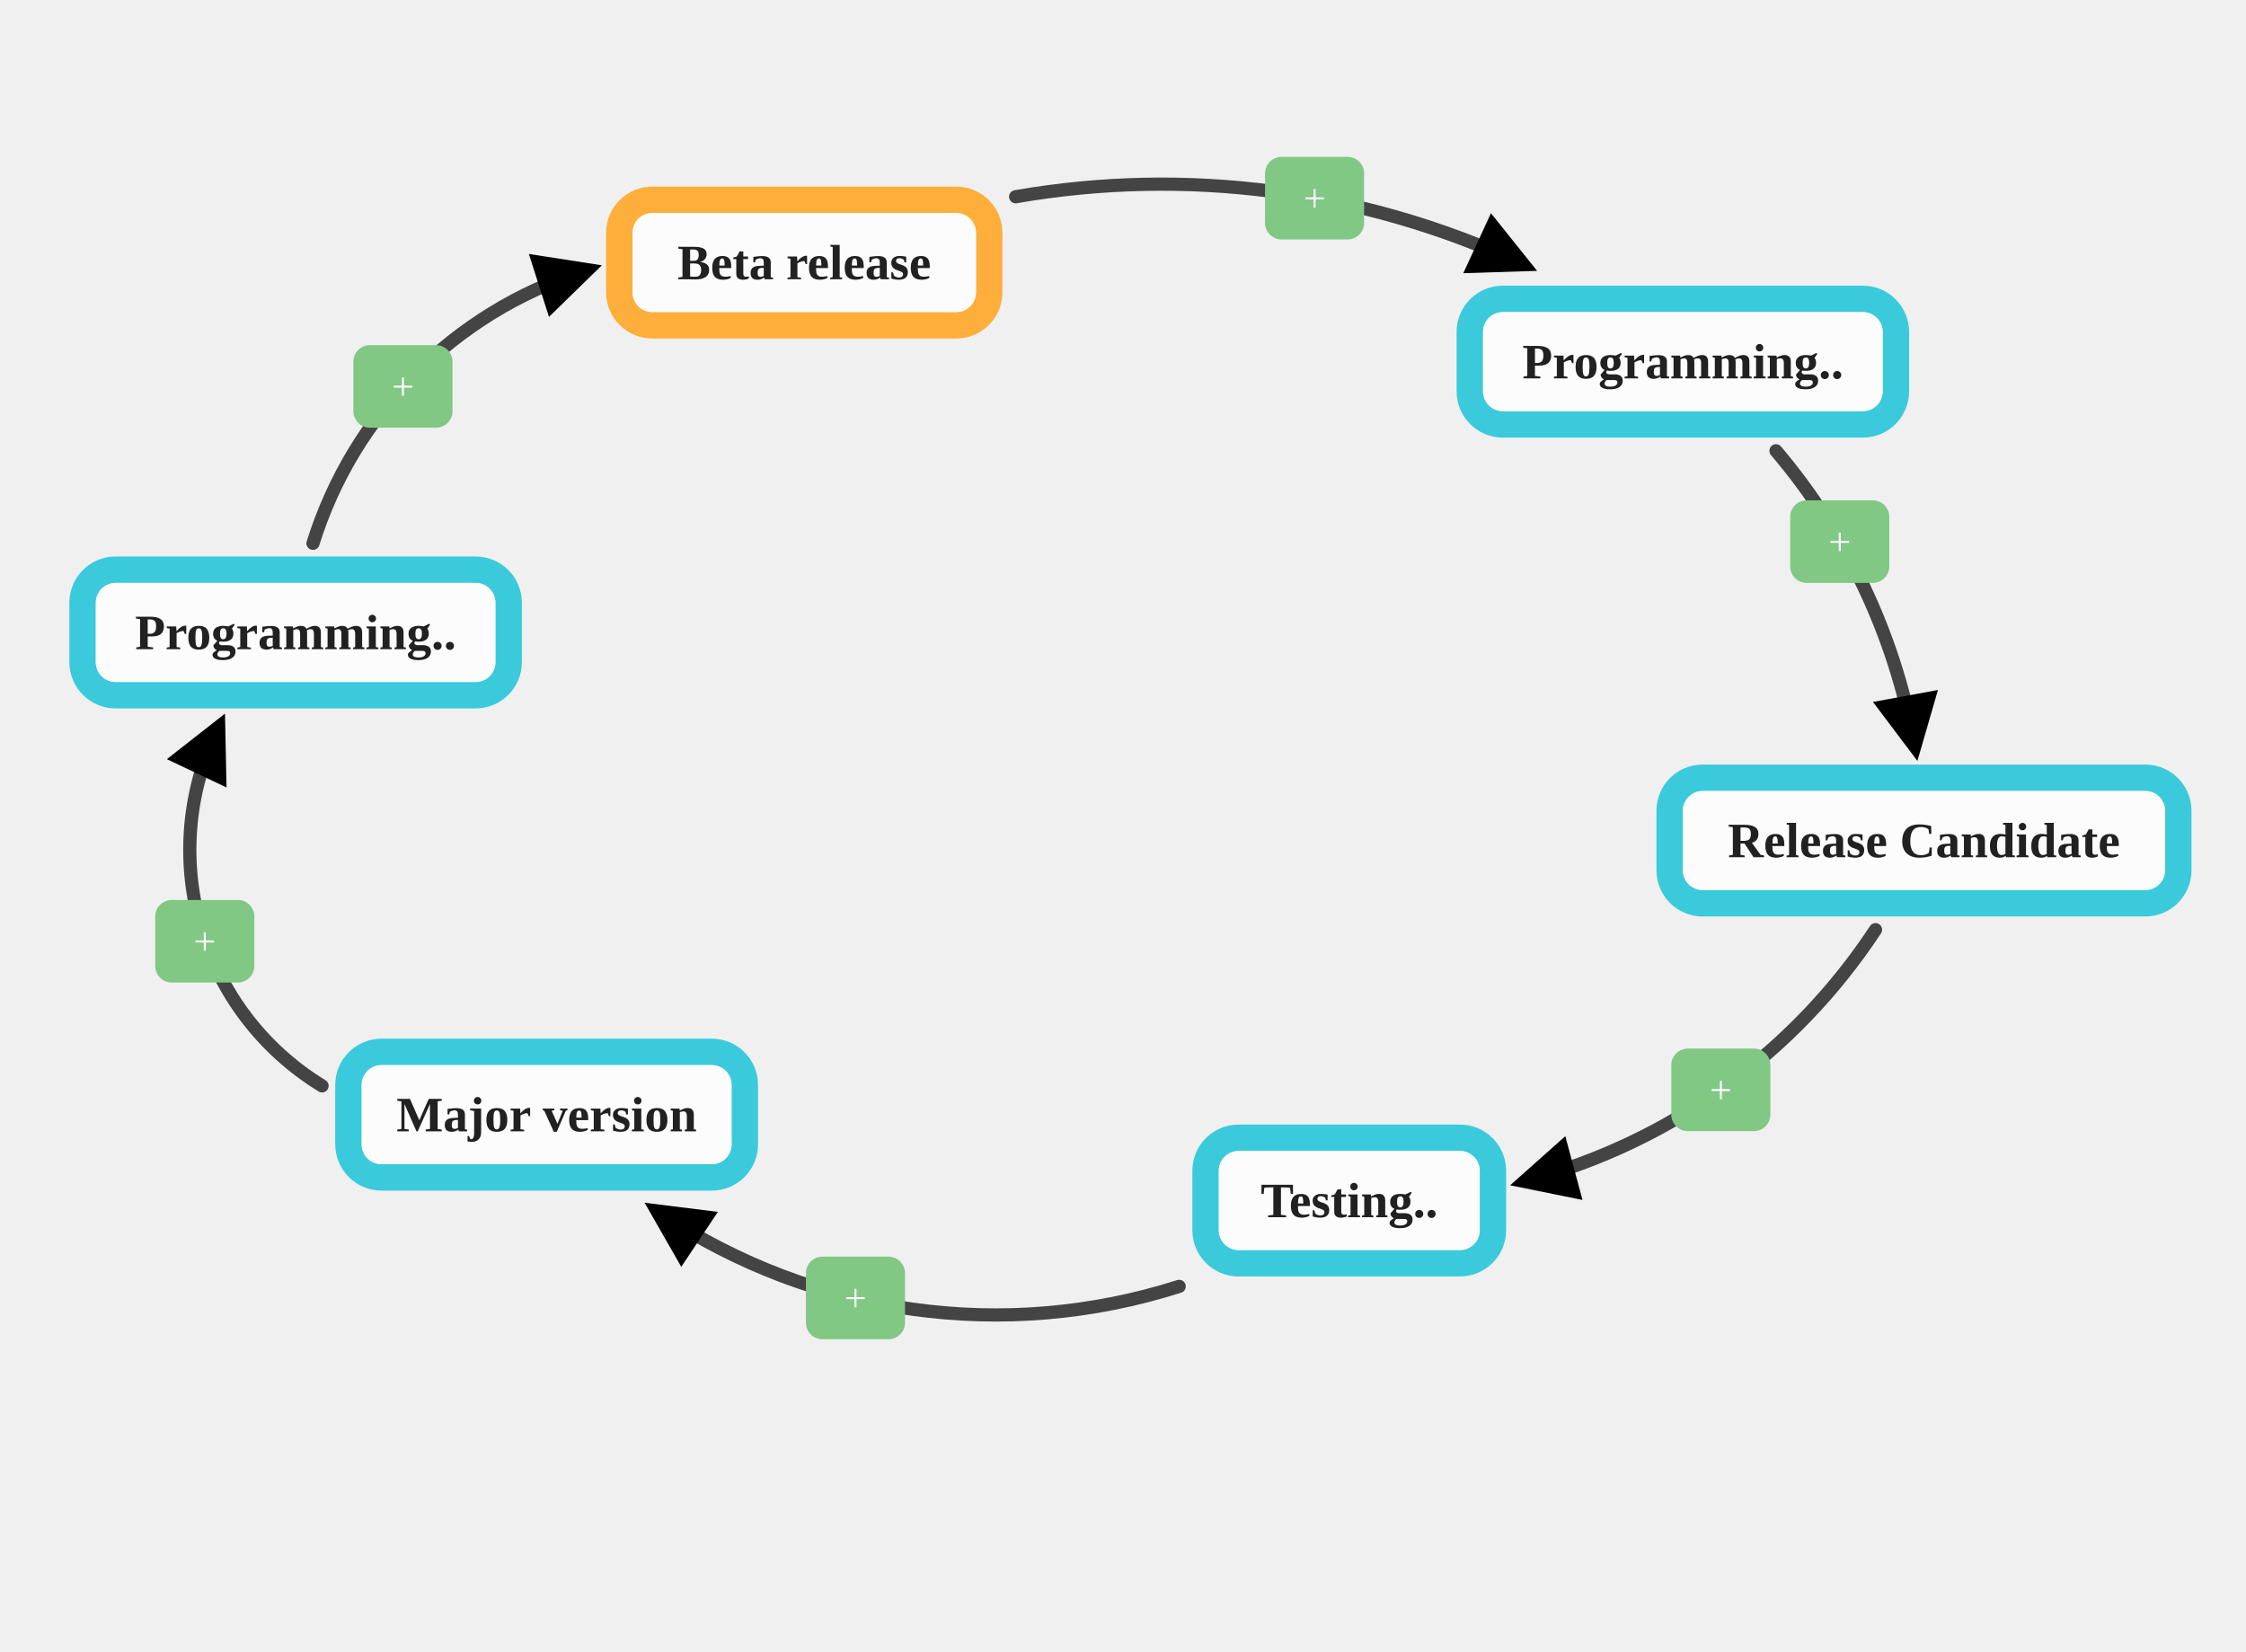
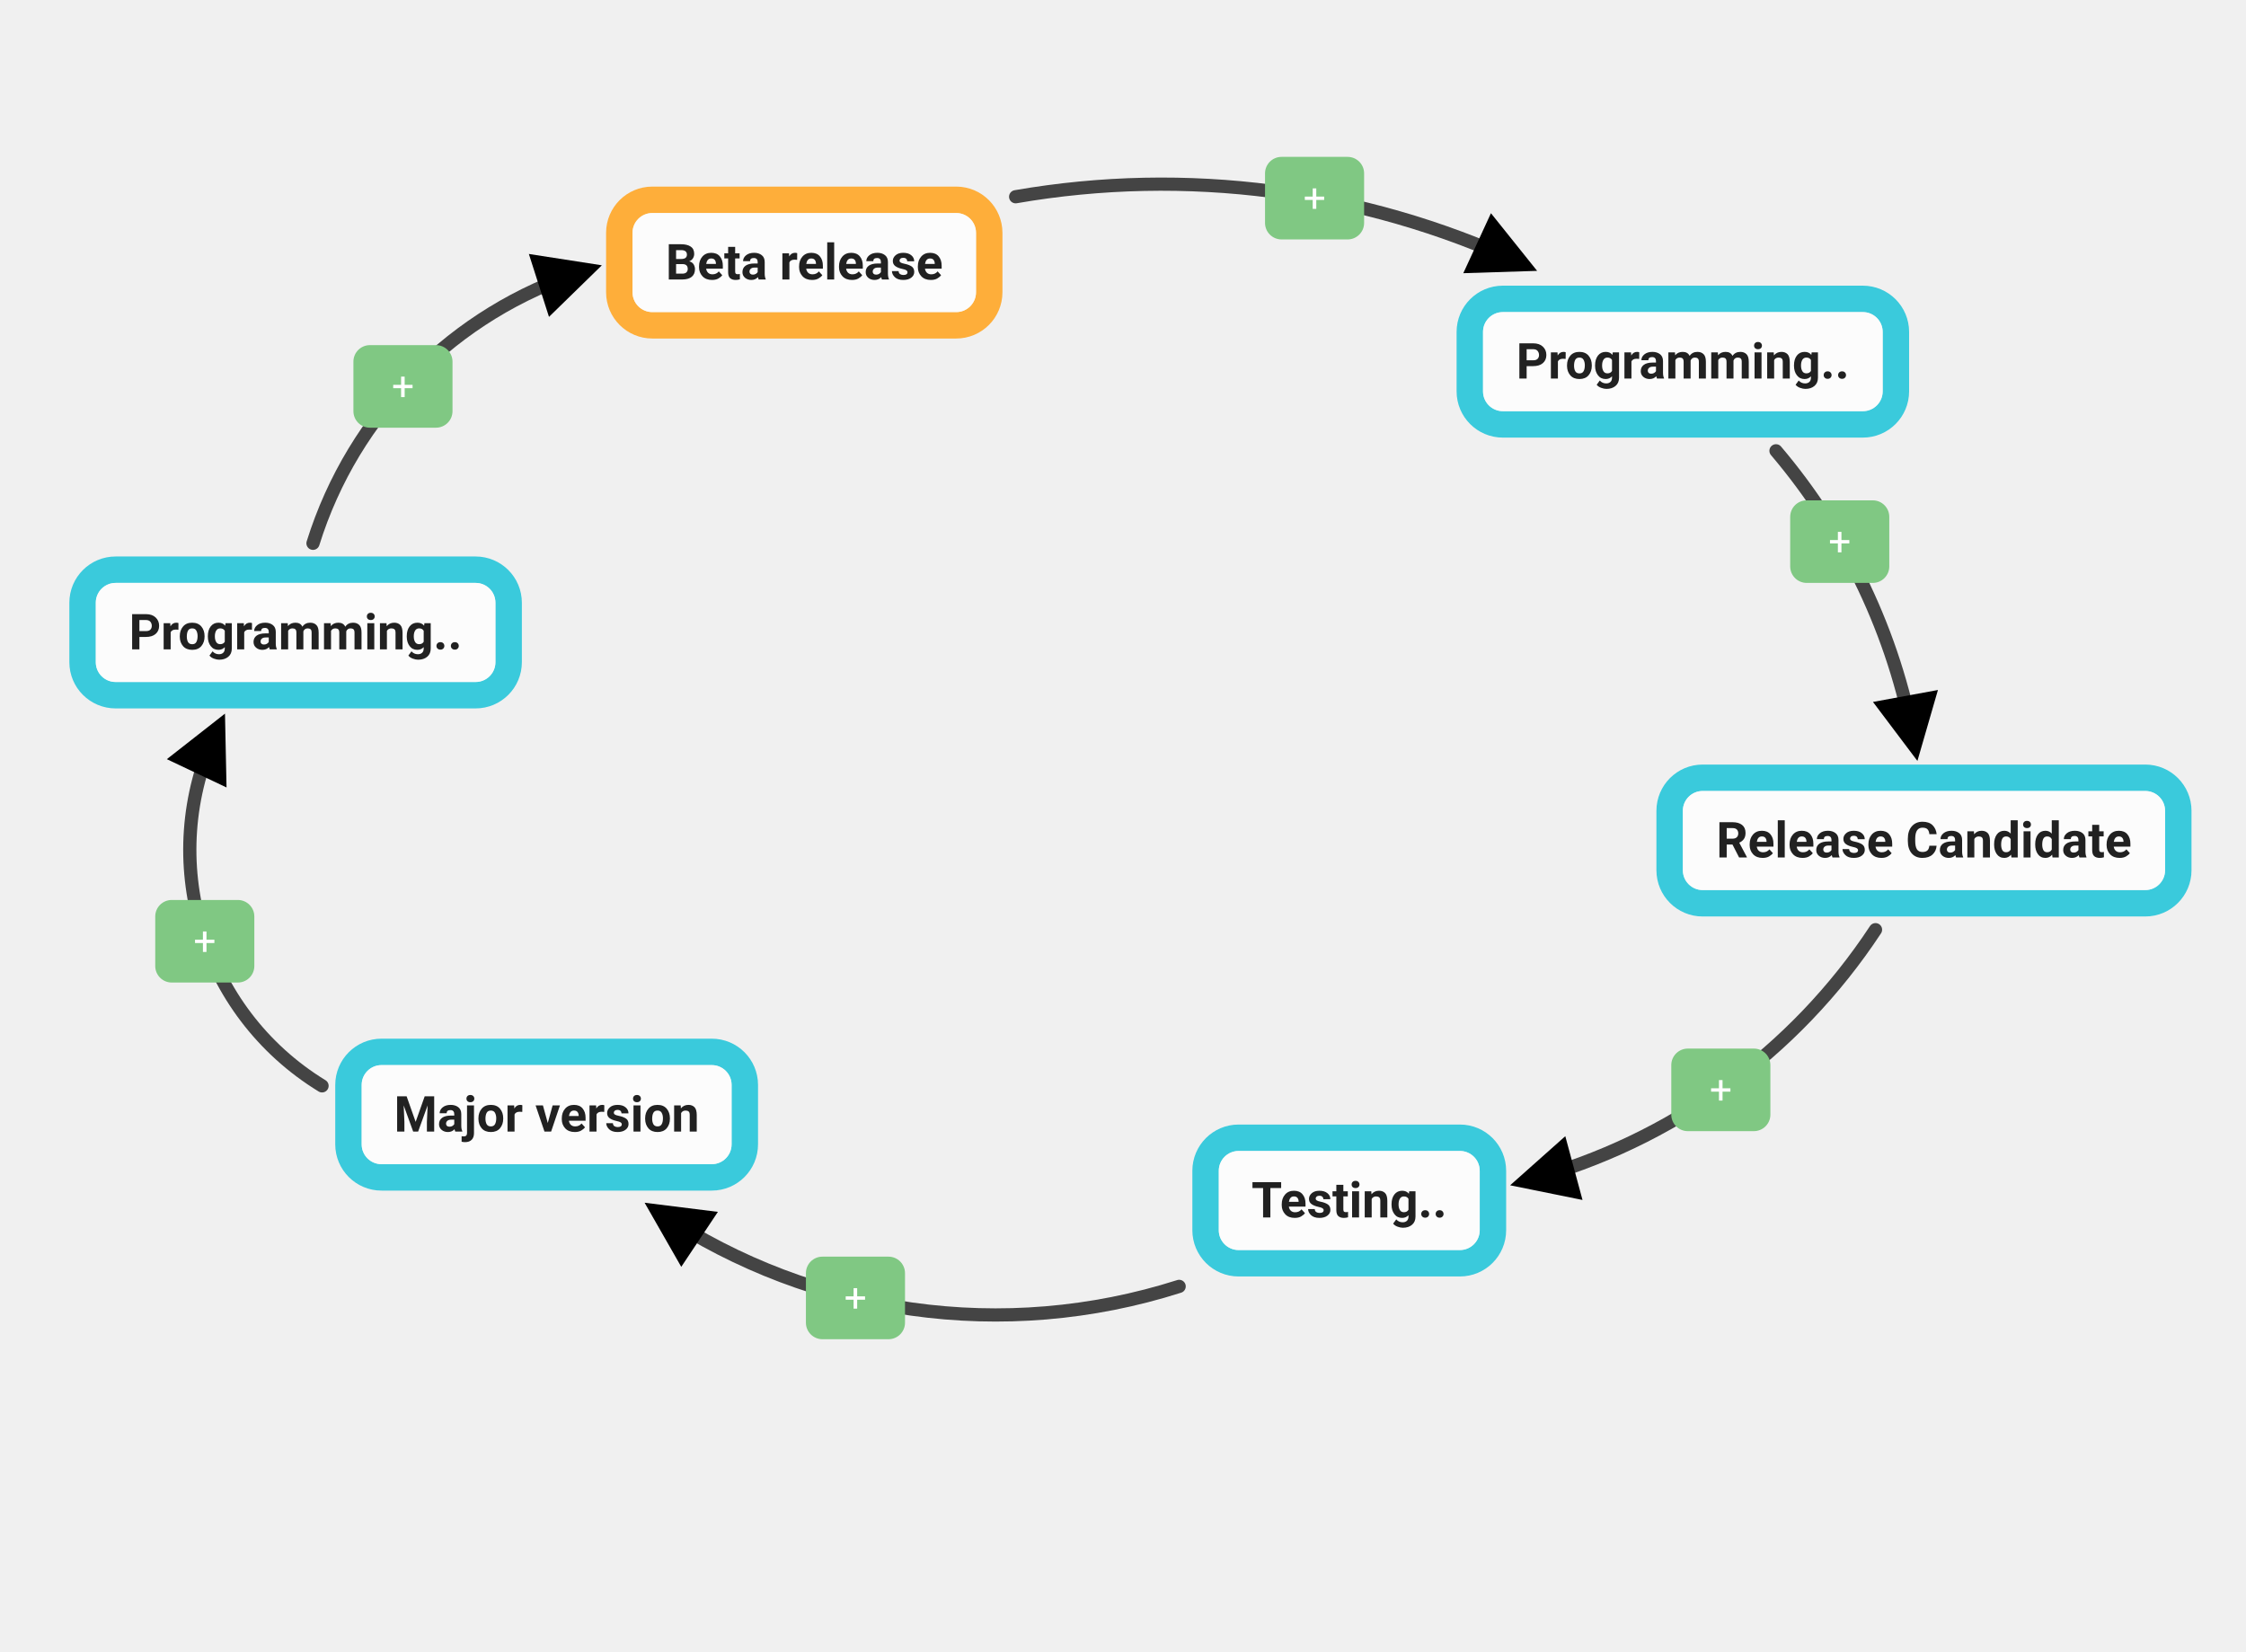
<svg xmlns="http://www.w3.org/2000/svg" viewBox="0 0 680 500">
  <defs>
    <marker id="end-arrow" viewBox="0 -5 10 10" refX="7" markerWidth="5" markerHeight="5" orient="auto">
      <path d="M0,-5L10,0L0,5" class="arrow-head" />
    </marker>
  </defs>
  <style>
+   text {
+     font-family: "Roboto", sans-serif;
+   }
+ 
  .variable .outline {
    fill: none;
    stroke: #26c6da;
    stroke-width: 8px;
    stroke-opacity: 0.9;
  }
  .variable.beta .outline { stroke: #ffa726; }

  .variable .inner-rect {
    fill: #fff;
    fill-opacity: 0.8;
    stroke: none;
  }

  .variable .text {
    fill: rgba(0, 0, 0, 0.87);
    font-weight: bold;
    font-size: 15px;
    text-anchor: middle;
    dominant-baseline: central;
    -webkit-user-select: none;
    -moz-user-select: none;
    -ms-user-select: none;
    user-select: none;
  }

  .link path {
    fill: none;
    stroke: #444;
    stroke-width: 4px;
    stroke-linecap: round;
  }

  .link .polarity rect {
    stroke: none;
  }

  .link .polarity text {
    fill: #fff;
    text-anchor: middle;
    dominant-baseline: central;
    -webkit-user-select: none;
    -moz-user-select: none;
    -ms-user-select: none;
    user-select: none;
  }

  .link .polarity rect.positive {
    fill: #80c883;
  }
</style>
  <g transform="translate(380,300)">
    <g class="variable" transform="translate(202.5,-45.5)">
      <g transform="translate(-73,-15)">
        <rect class="outline" rx="10" ry="10" x="-4" y="-4" width="154" height="38" />
        <rect class="inner-rect" rx="6" ry="6" width="146" height="30" />
      </g>
      <text class="text" x="0" y="0">Release Candidate</text>
    </g>
    <g class="variable" transform="translate(-214.5,37.5)">
      <g transform="translate(-56,-15)">
        <rect class="outline" rx="10" ry="10" x="-4" y="-4" width="120" height="38" />
        <rect class="inner-rect" rx="6" ry="6" width="112" height="30" />
      </g>
      <text class="text" x="0" y="0">Major version</text>
    </g>
    <g class="variable" transform="translate(28.5,63.5)">
      <g transform="translate(-39.5,-15)">
        <rect class="outline" rx="10" ry="10" x="-4" y="-4" width="87" height="38" />
        <rect class="inner-rect" rx="6" ry="6" width="79" height="30" />
      </g>
      <text class="text" x="0" y="0">Testing..</text>
    </g>
    <g class="variable" transform="translate(-290.5,-108.5)">
      <g transform="translate(-60.5,-15)">
        <rect class="outline" rx="10" ry="10" x="-4" y="-4" width="129" height="38" />
        <rect class="inner-rect" rx="6" ry="6" width="121" height="30" />
      </g>
      <text class="text" x="0" y="0">Programming..</text>
    </g>
    <g class="variable beta" transform="translate(-136.5,-220.5)">
      <g transform="translate(-52,-15)">
        <rect class="outline" rx="10" ry="10" x="-4" y="-4" width="112" height="38" />
        <rect class="inner-rect" rx="6" ry="6" width="104" height="30" />
      </g>
      <text class="text" x="0" y="0">Beta release</text>
    </g>
    <g class="variable" transform="translate(129.5,-190.5)">
      <g transform="translate(-60.5,-15)">
        <rect class="outline" rx="10" ry="10" x="-4" y="-4" width="129" height="38" />
        <rect class="inner-rect" rx="6" ry="6" width="121" height="30" />
      </g>
      <text class="text" x="0" y="0">Programming..</text>
    </g>
    <g class="link">
      <path d="M -23,89.504 A 182.673,182.673 0 0,1 -179.847,67.5" style="marker-end: url(&quot;#end-arrow&quot;);" />
      <g class="polarity" transform="translate(-121,93)">
        <rect rx="5" ry="5" x="-15" y="-12.5" width="30" height="25" class="positive" />
        <text x="0" y="0">+</text>
      </g>
    </g>
    <g class="link">
      <path d="M -72.5,-240.431 A 258.509,258.509 0 0,1 79.928,-220.5" style="marker-end: url(&quot;#end-arrow&quot;);" />
      <g class="polarity" transform="translate(18,-240)">
        <rect rx="5" ry="5" x="-15" y="-12.5" width="30" height="25" class="positive" />
        <text x="0" y="0">+</text>
      </g>
    </g>
    <g class="link">
      <path d="M -285.236,-135.5 A 125.734,125.734 0 0,1 -203.5,-217.843" style="marker-end: url(&quot;#end-arrow&quot;);" />
      <g class="polarity" transform="translate(-258,-183)">
        <rect rx="5" ry="5" x="-15" y="-12.5" width="30" height="25" class="positive" />
        <text x="0" y="0">+</text>
      </g>
    </g>
    <g class="link">
      <path d="M 187.831,-18.5 A 182.401,182.401 0 0,1 83,57.329" style="marker-end: url(&quot;#end-arrow&quot;);" />
      <g class="polarity" transform="translate(141,30)">
        <rect rx="5" ry="5" x="-15" y="-12.5" width="30" height="25" class="positive" />
        <text x="0" y="0">+</text>
      </g>
    </g>
    <g class="link">
      <path d="M -282.5,28.782 A 83.738,83.738 0 0,1 -314.456,-78.5" style="marker-end: url(&quot;#end-arrow&quot;);" />
      <g class="polarity" transform="translate(-318,-15)">
        <rect rx="5" ry="5" x="-15" y="-12.5" width="30" height="25" class="positive" />
        <text x="0" y="0">+</text>
      </g>
    </g>
    <g class="link">
      <path d="M 157.703,-163.5 A 188.818,188.818 0 0,1 199.43,-75.5" style="marker-end: url(&quot;#end-arrow&quot;);" />
      <g class="polarity" transform="translate(177,-136)">
        <rect rx="5" ry="5" x="-15" y="-12.5" width="30" height="25" class="positive" />
        <text x="0" y="0">+</text>
      </g>
    </g>
  </g>
</svg>
